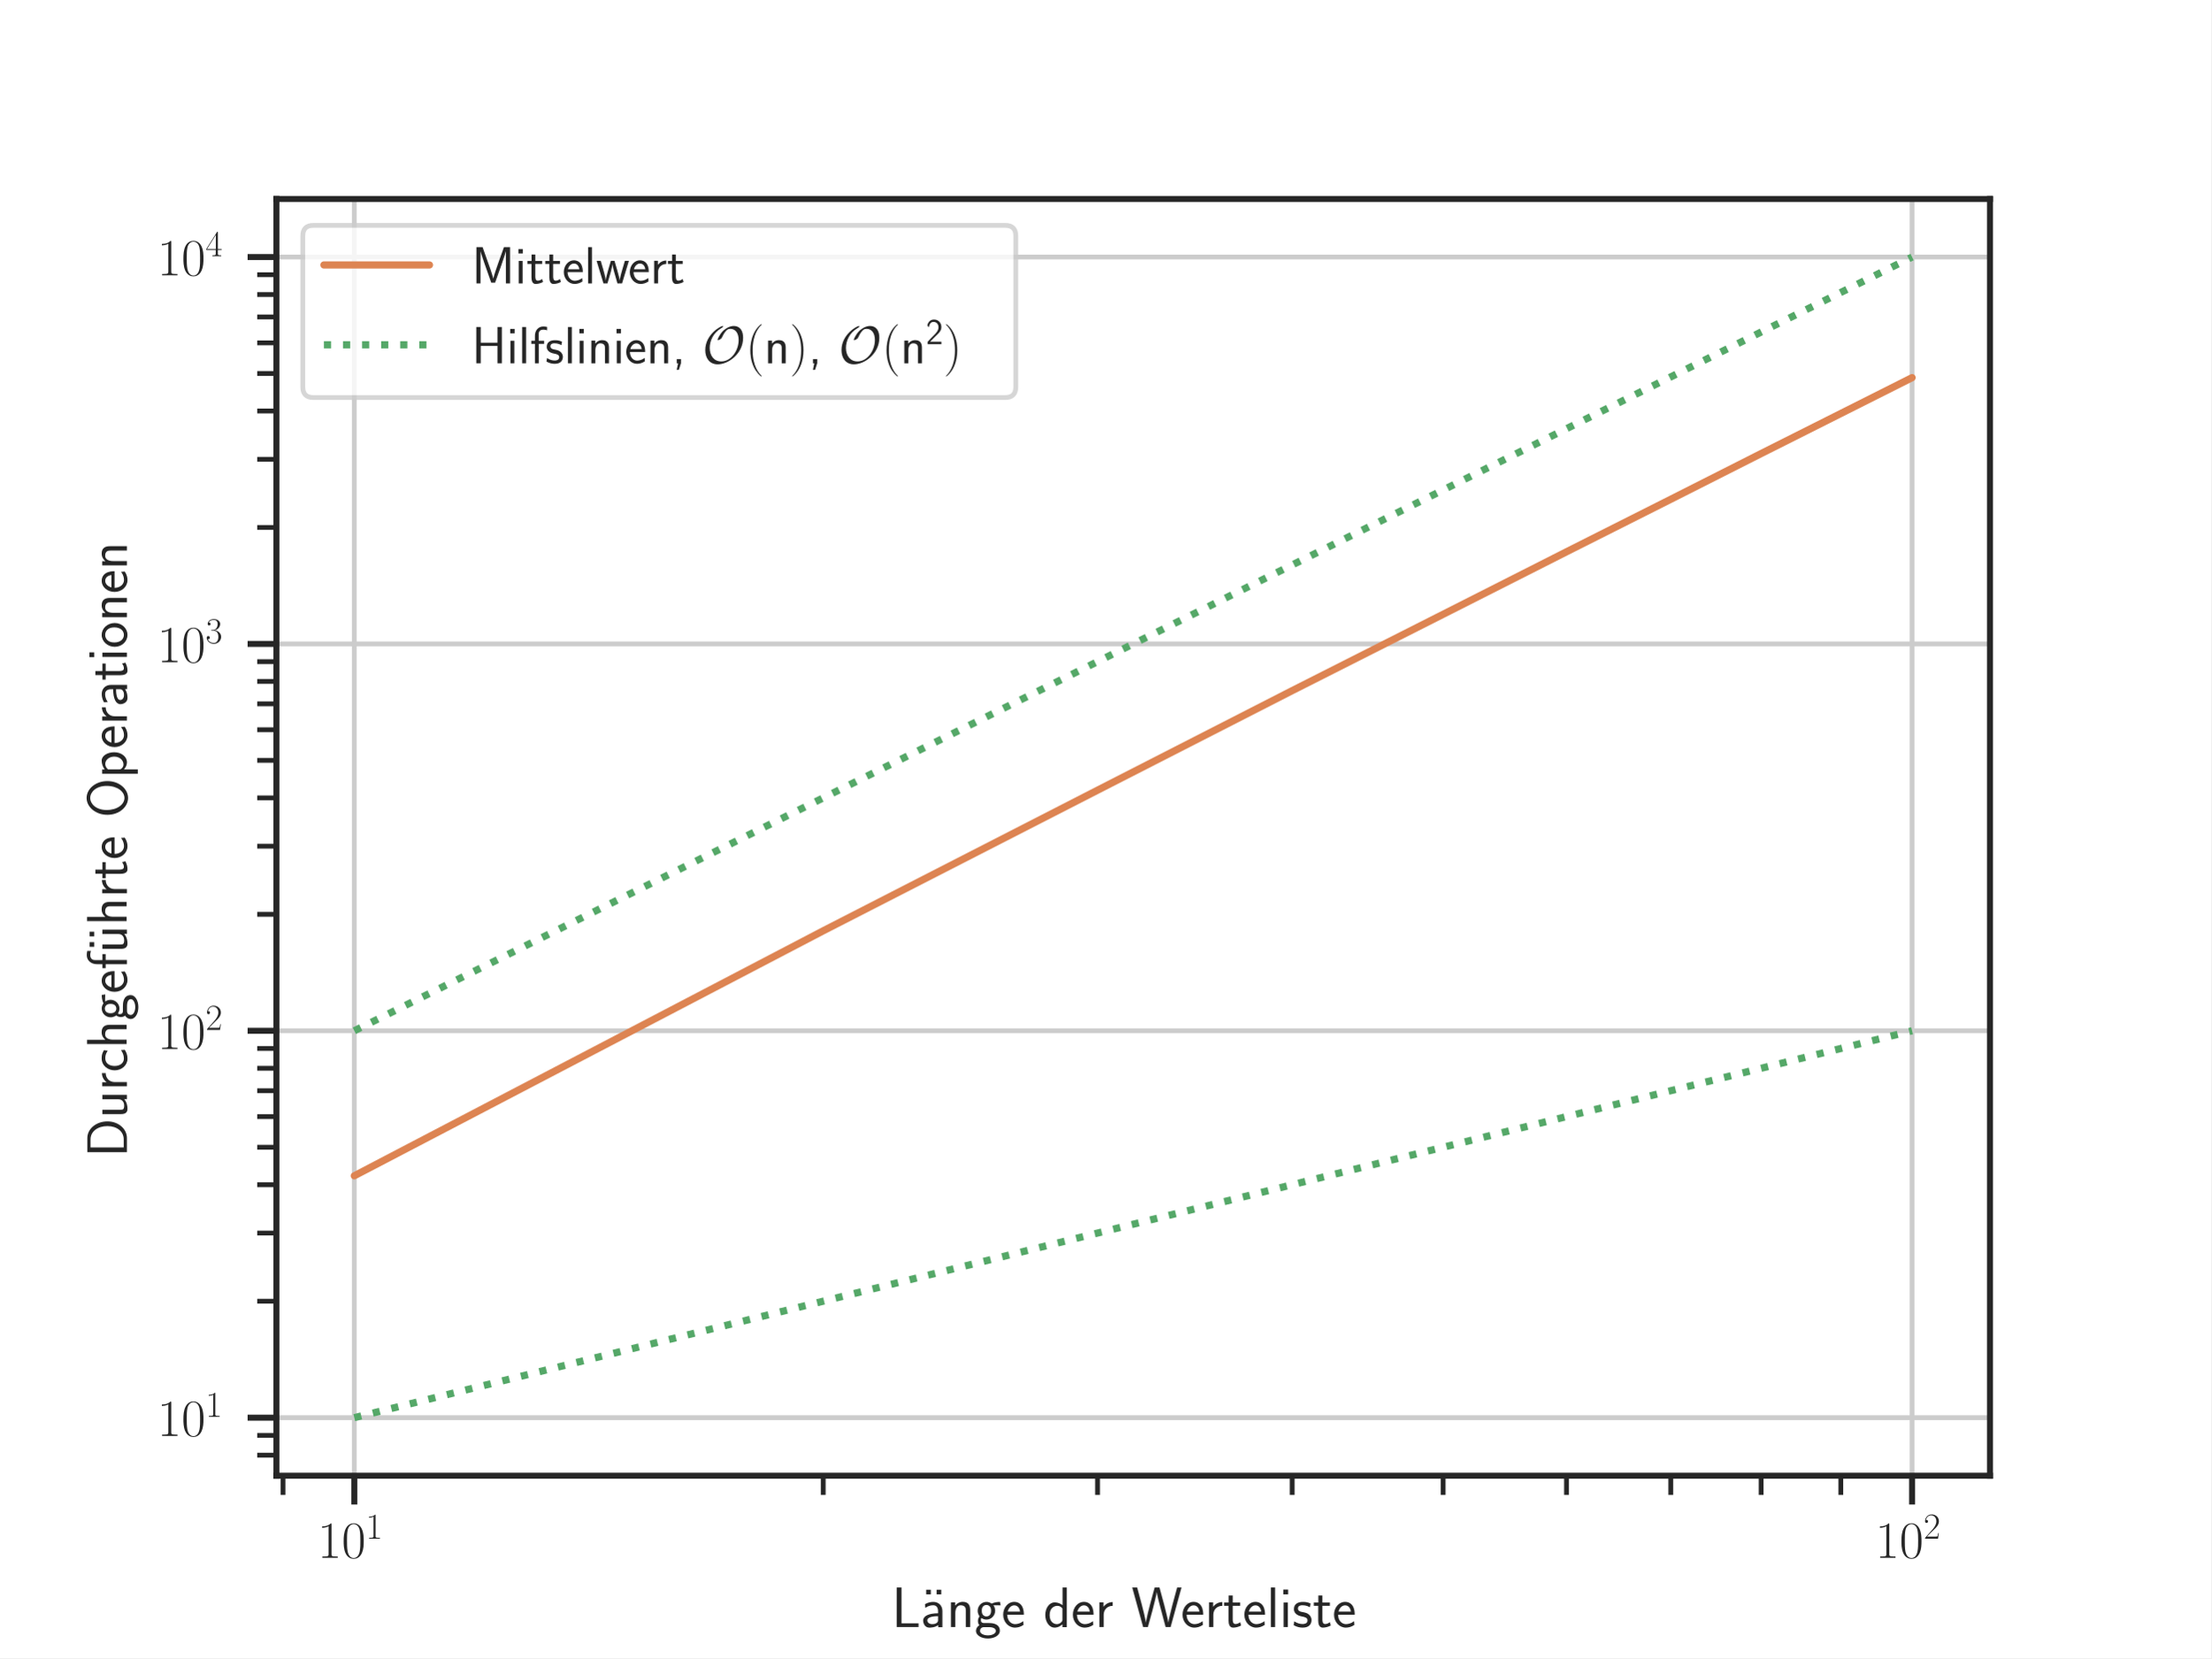
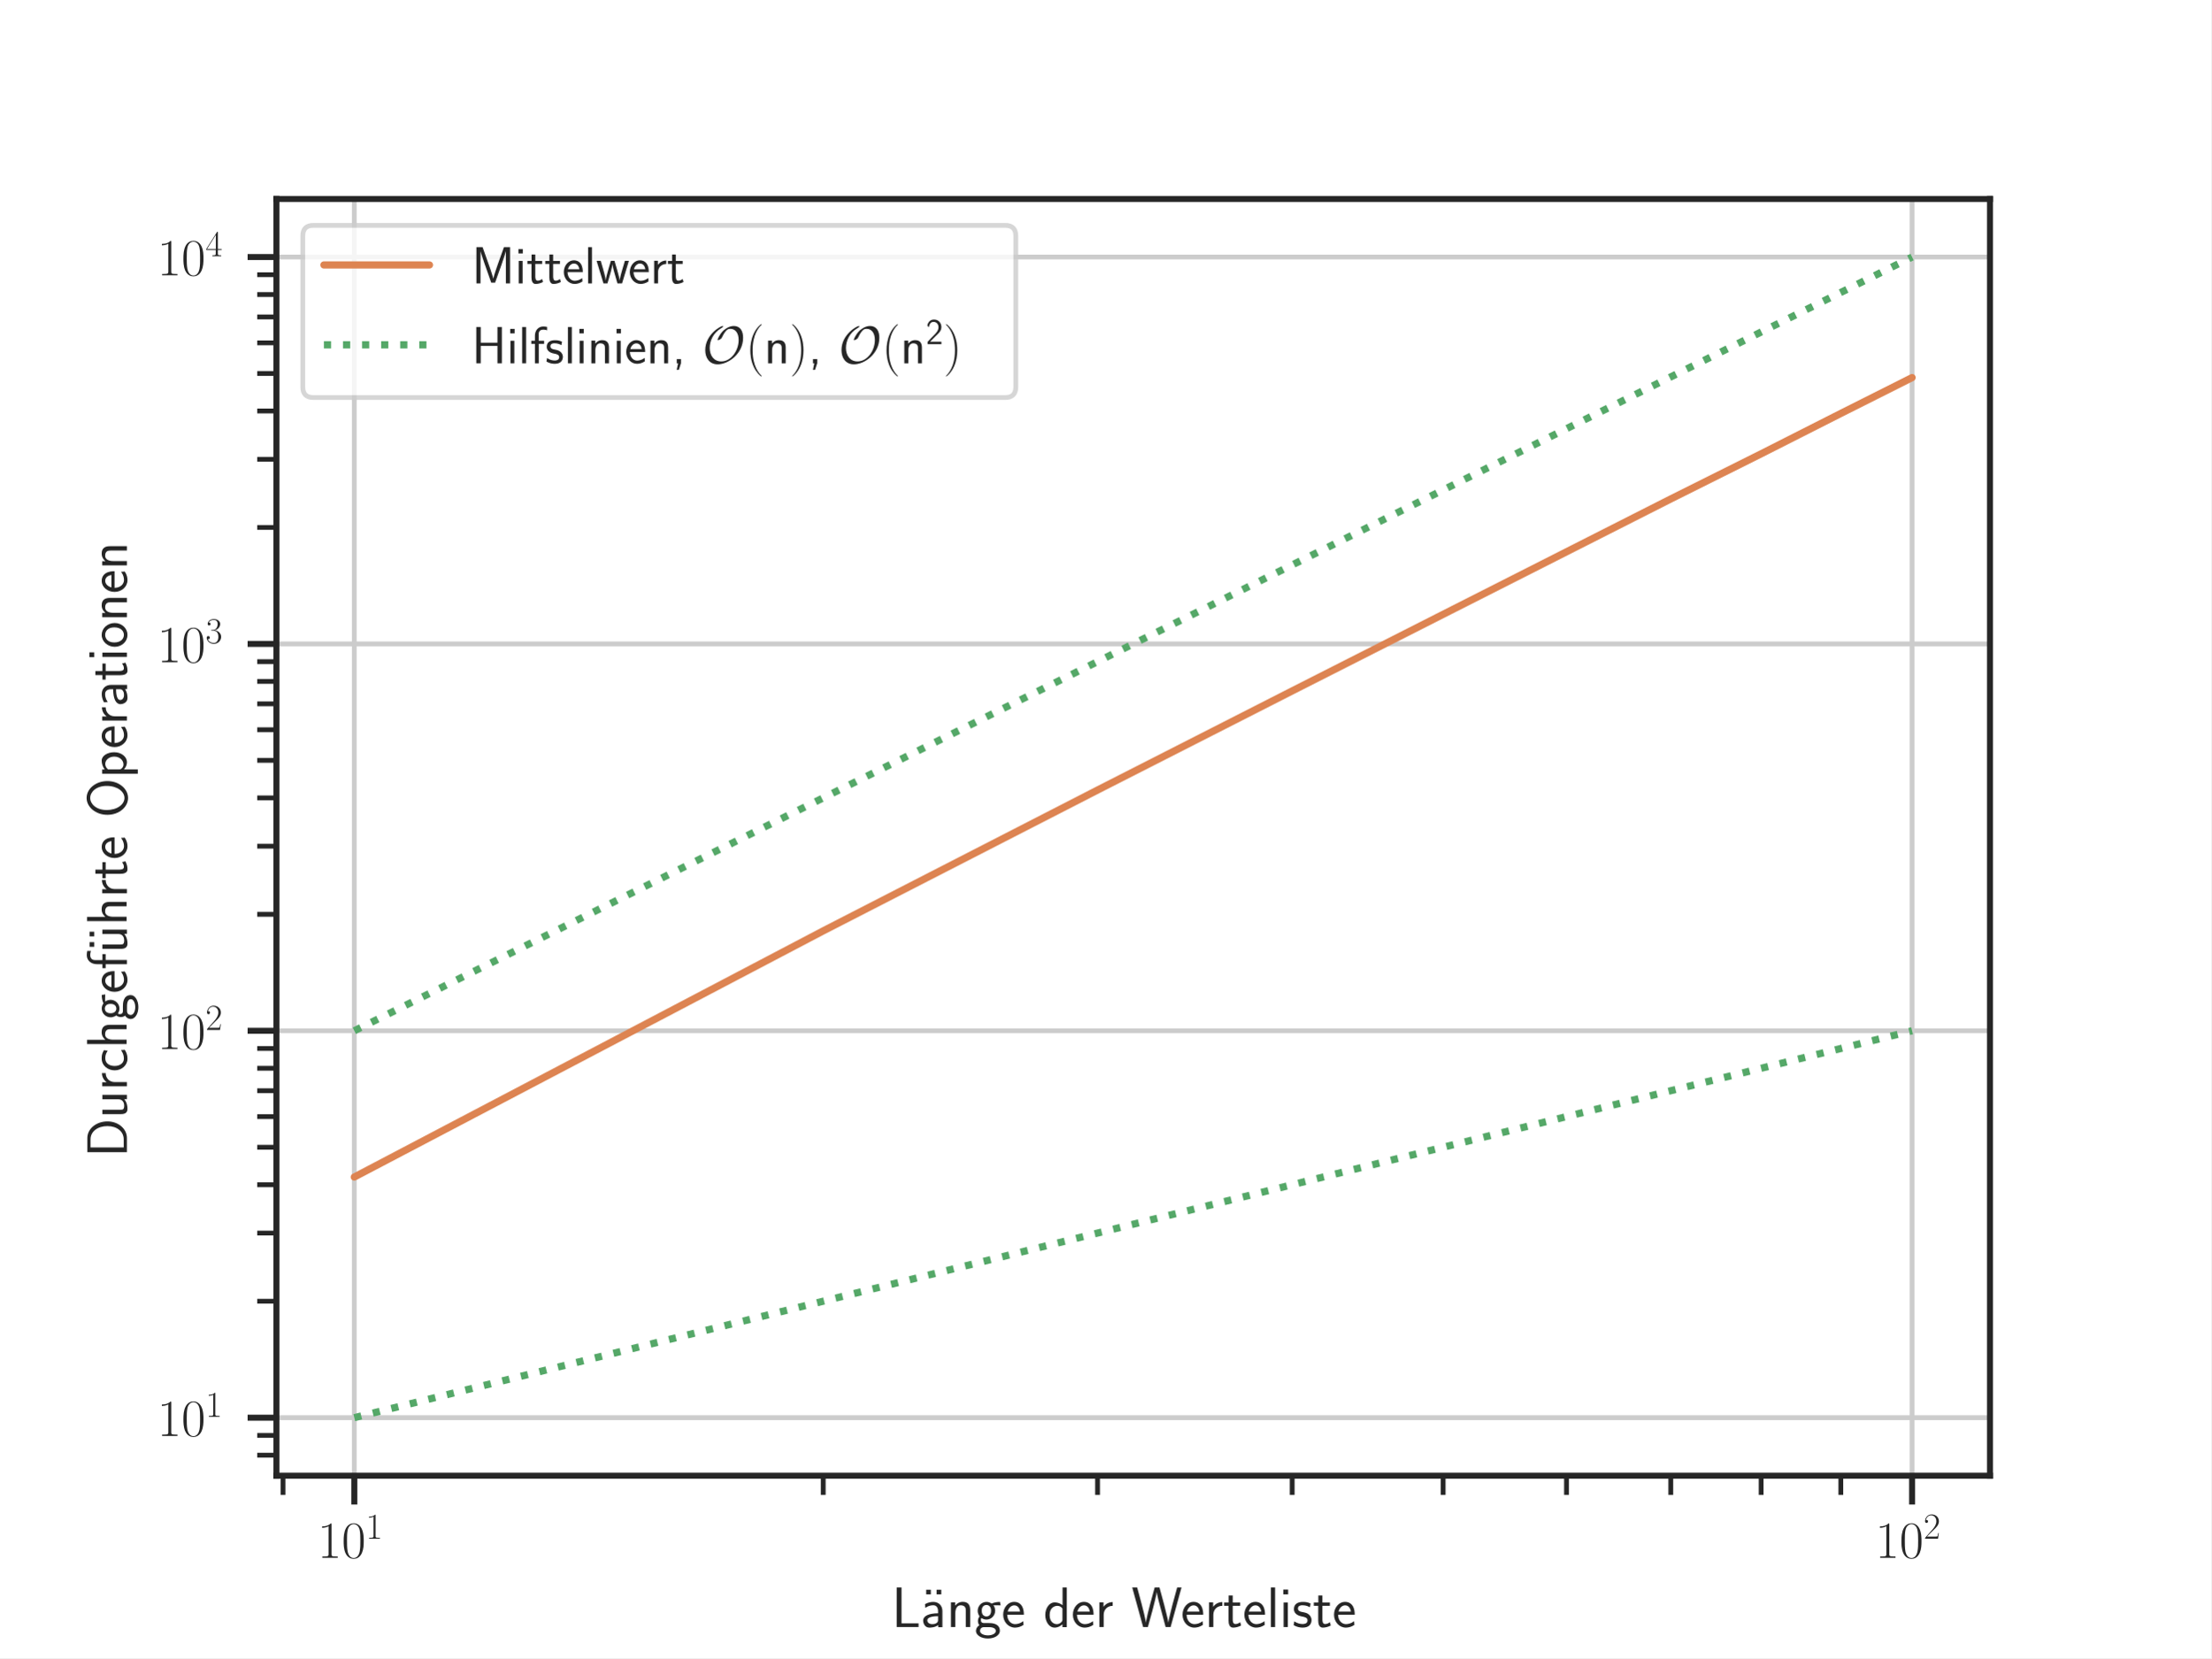
<svg xmlns="http://www.w3.org/2000/svg" xmlns:xlink="http://www.w3.org/1999/xlink" width="460.8pt" height="345.6pt" viewBox="0 0 460.8 345.6" version="1.1">
  <defs>
    <style type="text/css">*{stroke-linejoin: round; stroke-linecap: butt}</style>
  </defs>
  <g id="figure_1">
    <g id="patch_1">
      <path d="M 0 345.6  L 460.8 345.6  L 460.8 0  L 0 0  z " style="fill: #ffffff" />
    </g>
    <g id="axes_1">
      <g id="patch_2">
        <path d="M 57.6 307.584  L 414.72 307.584  L 414.72 41.472  L 57.6 41.472  z " style="fill: #ffffff" />
      </g>
      <g id="matplotlib.axis_1">
        <g id="xtick_1">
          <g id="line2d_1">
-             <path d="M 73.833 307.584  L 73.833 41.472  " clip-path="url(#p963639404c)" style="fill: none; stroke: #cccccc; stroke-linecap: round" />
+             <path d="M 73.833 307.584  L 73.833 41.472  " clip-path="url(#p633785338a)" style="fill: none; stroke: #cccccc; stroke-linecap: round" />
          </g>
          <g id="line2d_2">
            <defs>
-               <path id="m75510cdbb2" d="M 0 0  L 0 6  " style="stroke: #262626; stroke-width: 1.25" />
-             </defs>
-             <g>
-               <use xlink:href="#m75510cdbb2" x="73.833" y="307.584" style="fill: #262626; stroke: #262626; stroke-width: 1.25" />
+               <path id="m5aab9d6545" d="M 0 0  L 0 6  " style="stroke: #262626; stroke-width: 1.25" />
+             </defs>
+             <g>
+               <use xlink:href="#m5aab9d6545" x="73.833" y="307.584" style="fill: #262626; stroke: #262626; stroke-width: 1.25" />
            </g>
          </g>
          <g id="text_1">
            <g style="fill: #262626" transform="translate(66.16909 324.6943)scale(0.11 -0.11)">
              <defs>
                <path id="CMR17-31" d="M 1702 4058  C 1702 4192 1696 4192 1606 4192  C 1357 3916 979 3827 621 3827  C 602 3827 570 3827 563 3808  C 557 3795 557 3782 557 3648  C 755 3648 1088 3686 1344 3839  L 1344 461  C 1344 236 1331 160 781 160  L 589 160  L 589 0  C 896 0 1216 0 1523 0  C 1830 0 2150 0 2458 0  L 2458 160  L 2266 160  C 1715 160 1702 230 1702 458  L 1702 4058  z " transform="scale(0.015625)" />
                <path id="CMR17-30" d="M 2688 2025  C 2688 2416 2682 3080 2413 3591  C 2176 4039 1798 4198 1466 4198  C 1158 4198 768 4058 525 3597  C 269 3118 243 2524 243 2025  C 243 1661 250 1106 448 619  C 723 -39 1216 -128 1466 -128  C 1760 -128 2208 -7 2470 600  C 2662 1042 2688 1559 2688 2025  z M 1466 -26  C 1056 -26 813 325 723 812  C 653 1188 653 1738 653 2096  C 653 2588 653 2997 736 3387  C 858 3929 1216 4096 1466 4096  C 1728 4096 2067 3923 2189 3400  C 2272 3036 2278 2607 2278 2096  C 2278 1680 2278 1169 2202 792  C 2067 95 1690 -26 1466 -26  z " transform="scale(0.015625)" />
              </defs>
              <use xlink:href="#CMR17-31" transform="scale(0.996264)" />
              <use xlink:href="#CMR17-30" transform="translate(45.69048 0)scale(0.996264)" />
              <use xlink:href="#CMR17-31" transform="translate(91.38095 36.15364)scale(0.697382)" />
            </g>
          </g>
        </g>
        <g id="xtick_2">
          <g id="line2d_3">
-             <path d="M 398.487 307.584  L 398.487 41.472  " clip-path="url(#p963639404c)" style="fill: none; stroke: #cccccc; stroke-linecap: round" />
+             <path d="M 398.487 307.584  L 398.487 41.472  " clip-path="url(#p633785338a)" style="fill: none; stroke: #cccccc; stroke-linecap: round" />
          </g>
          <g id="line2d_4">
            <g>
-               <use xlink:href="#m75510cdbb2" x="398.487" y="307.584" style="fill: #262626; stroke: #262626; stroke-width: 1.25" />
+               <use xlink:href="#m5aab9d6545" x="398.487" y="307.584" style="fill: #262626; stroke: #262626; stroke-width: 1.25" />
            </g>
          </g>
          <g id="text_2">
            <g style="fill: #262626" transform="translate(390.8236 324.6943)scale(0.11 -0.11)">
              <defs>
                <path id="CMR17-32" d="M 2669 989  L 2554 989  C 2490 536 2438 459 2413 420  C 2381 369 1920 369 1830 369  L 602 369  C 832 619 1280 1072 1824 1597  C 2214 1967 2669 2402 2669 3035  C 2669 3790 2067 4224 1395 4224  C 691 4224 262 3604 262 3030  C 262 2780 448 2748 525 2748  C 589 2748 781 2787 781 3010  C 781 3207 614 3264 525 3264  C 486 3264 448 3258 422 3245  C 544 3790 915 4058 1306 4058  C 1862 4058 2227 3617 2227 3035  C 2227 2479 1901 2000 1536 1584  L 262 146  L 262 0  L 2515 0  L 2669 989  z " transform="scale(0.015625)" />
              </defs>
              <use xlink:href="#CMR17-31" transform="scale(0.996264)" />
              <use xlink:href="#CMR17-30" transform="translate(45.69048 0)scale(0.996264)" />
              <use xlink:href="#CMR17-32" transform="translate(91.38095 36.15364)scale(0.697382)" />
            </g>
          </g>
        </g>
        <g id="xtick_3">
          <g id="line2d_5">
            <defs>
-               <path id="mab880ef84a" d="M 0 0  L 0 4  " style="stroke: #262626" />
-             </defs>
-             <g>
-               <use xlink:href="#mab880ef84a" x="58.977" y="307.584" style="fill: #262626; stroke: #262626" />
+               <path id="m53d2b2feb9" d="M 0 0  L 0 4  " style="stroke: #262626" />
+             </defs>
+             <g>
+               <use xlink:href="#m53d2b2feb9" x="58.977" y="307.584" style="fill: #262626; stroke: #262626" />
            </g>
          </g>
        </g>
        <g id="xtick_4">
          <g id="line2d_6">
            <g>
-               <use xlink:href="#mab880ef84a" x="171.563" y="307.584" style="fill: #262626; stroke: #262626" />
+               <use xlink:href="#m53d2b2feb9" x="171.563" y="307.584" style="fill: #262626; stroke: #262626" />
            </g>
          </g>
        </g>
        <g id="xtick_5">
          <g id="line2d_7">
            <g>
-               <use xlink:href="#mab880ef84a" x="228.732" y="307.584" style="fill: #262626; stroke: #262626" />
+               <use xlink:href="#m53d2b2feb9" x="228.732" y="307.584" style="fill: #262626; stroke: #262626" />
            </g>
          </g>
        </g>
        <g id="xtick_6">
          <g id="line2d_8">
            <g>
-               <use xlink:href="#mab880ef84a" x="269.294" y="307.584" style="fill: #262626; stroke: #262626" />
+               <use xlink:href="#m53d2b2feb9" x="269.294" y="307.584" style="fill: #262626; stroke: #262626" />
            </g>
          </g>
        </g>
        <g id="xtick_7">
          <g id="line2d_9">
            <g>
-               <use xlink:href="#mab880ef84a" x="300.757" y="307.584" style="fill: #262626; stroke: #262626" />
+               <use xlink:href="#m53d2b2feb9" x="300.757" y="307.584" style="fill: #262626; stroke: #262626" />
            </g>
          </g>
        </g>
        <g id="xtick_8">
          <g id="line2d_10">
            <g>
-               <use xlink:href="#mab880ef84a" x="326.463" y="307.584" style="fill: #262626; stroke: #262626" />
+               <use xlink:href="#m53d2b2feb9" x="326.463" y="307.584" style="fill: #262626; stroke: #262626" />
            </g>
          </g>
        </g>
        <g id="xtick_9">
          <g id="line2d_11">
            <g>
-               <use xlink:href="#mab880ef84a" x="348.198" y="307.584" style="fill: #262626; stroke: #262626" />
+               <use xlink:href="#m53d2b2feb9" x="348.198" y="307.584" style="fill: #262626; stroke: #262626" />
            </g>
          </g>
        </g>
        <g id="xtick_10">
          <g id="line2d_12">
            <g>
-               <use xlink:href="#mab880ef84a" x="367.025" y="307.584" style="fill: #262626; stroke: #262626" />
+               <use xlink:href="#m53d2b2feb9" x="367.025" y="307.584" style="fill: #262626; stroke: #262626" />
            </g>
          </g>
        </g>
        <g id="xtick_11">
          <g id="line2d_13">
            <g>
-               <use xlink:href="#mab880ef84a" x="383.632" y="307.584" style="fill: #262626; stroke: #262626" />
+               <use xlink:href="#m53d2b2feb9" x="383.632" y="307.584" style="fill: #262626; stroke: #262626" />
            </g>
          </g>
        </g>
        <g id="text_3">
          <g style="fill: #262626" transform="translate(185.823 339.1274)scale(0.12 -0.12)">
            <defs>
              <path id="CMSS17-4c" d="M 1670 414  C 1594 414 1517 414 1440 414  L 1101 414  L 1101 4416  L 563 4416  L 563 0  L 3002 0  L 3002 414  L 1670 414  z " transform="scale(0.015625)" />
              <path id="CMSS17-7f" d="M 1178 4164  L 659 4164  L 659 3648  L 1178 3648  L 1178 4164  z M 2342 4164  L 1824 4164  L 1824 3648  L 2342 3648  L 2342 4164  z " transform="scale(0.015625)" />
              <path id="CMSS17-61" d="M 2406 1791  C 2406 2392 1978 2808 1402 2808  C 1120 2808 813 2757 461 2553  L 499 2135  C 659 2248 934 2432 1395 2432  C 1722 2432 1920 2180 1920 1782  L 1920 1536  C 896 1536 256 1238 256 726  C 256 461 416 -64 947 -64  C 1043 -64 1562 -64 1933 217  L 1933 -19  L 2406 -19  L 2406 1791  z M 1920 816  C 1920 701 1920 548 1728 434  C 1562 325 1350 325 1261 325  C 941 325 723 511 723 744  C 723 1211 1722 1211 1920 1211  L 1920 816  z " transform="scale(0.015625)" />
              <path id="CMSS17-6e" d="M 2618 1877  C 2618 2283 2522 2816 1798 2816  C 1389 2816 1120 2606 941 2389  L 941 2758  L 474 2758  L 474 0  L 960 0  L 960 1559  C 960 1964 1114 2428 1549 2428  C 2112 2428 2131 2048 2131 1829  L 2131 0  L 2618 0  L 2618 1877  z " transform="scale(0.015625)" />
              <path id="CMSS17-67" d="M 2848 2808  C 2483 2808 2170 2738 1914 2617  C 1702 2777 1485 2808 1338 2808  C 781 2808 358 2349 358 1814  C 358 1468 550 1207 563 1195  C 448 1035 384 863 384 672  C 384 448 474 289 544 200  C 211 -3 166 -314 166 -435  C 166 -898 749 -1280 1498 -1280  C 2253 -1280 2835 -898 2835 -428  C 2835 448 1856 448 1587 448  L 1069 448  C 973 448 717 448 717 791  C 717 921 774 1004 781 1010  C 877 940 1075 832 1338 832  C 1869 832 2310 1278 2310 1827  C 2310 2132 2170 2355 2112 2432  L 2131 2432  C 2150 2432 2419 2432 2515 2432  C 2720 2432 2739 2429 2918 2419  L 2848 2808  z M 1338 1182  C 1120 1182 813 1315 813 1823  C 813 2375 1165 2464 1331 2464  C 1549 2464 1856 2331 1856 1823  C 1856 1271 1504 1182 1338 1182  z M 1581 -10  C 1734 -10 2381 -10 2381 -442  C 2381 -714 1984 -929 1504 -929  C 1018 -929 621 -720 621 -435  C 621 -403 621 -10 1062 -10  L 1581 -10  z " transform="scale(0.015625)" />
              <path id="CMSS17-65" d="M 2502 1377  C 2502 1590 2490 2003 2285 2345  C 2061 2713 1696 2816 1421 2816  C 755 2816 192 2188 192 1375  C 192 582 774 -64 1510 -64  C 1798 -64 2150 19 2470 248  C 2470 274 2458 414 2451 420  C 2451 433 2432 630 2432 656  C 2125 407 1773 325 1517 325  C 1107 325 666 667 646 1377  L 2502 1377  z M 698 1728  C 781 2084 1062 2421 1421 2421  C 1517 2421 1965 2421 2080 1728  L 698 1728  z " transform="scale(0.015625)" />
              <path id="CMSS17-64" d="M 2611 4416  L 2138 4416  L 2138 2438  C 1939 2603 1613 2756 1254 2756  C 672 2756 211 2131 211 1347  C 211 562 666 -64 1235 -64  C 1677 -64 1971 172 2125 306  L 2125 -13  L 2611 -13  L 2611 4416  z M 2125 836  C 2125 747 2125 653 1926 482  C 1798 375 1645 325 1498 325  C 1152 325 698 576 698 1340  C 698 2134 1210 2368 1562 2368  C 1798 2368 1990 2254 2125 2065  L 2125 836  z " transform="scale(0.015625)" />
              <path id="CMSS17-72" d="M 954 1363  C 954 1965 1395 2368 1958 2368  L 1958 2789  C 1549 2789 1165 2585 934 2253  L 934 2758  L 480 2758  L 480 0  L 954 0  L 954 1363  z " transform="scale(0.015625)" />
              <path id="CMSS17-57" d="M 5581 4416  L 5094 4416  L 4557 2437  C 4474 2118 4397 1801 4320 1482  C 4205 1011 4122 681 4109 515  L 4102 515  C 4090 687 4006 1049 3904 1457  C 3827 1795 3744 2131 3654 2462  L 3123 4416  L 2586 4416  L 2080 2562  L 1824 1549  C 1632 747 1626 632 1613 505  L 1606 505  C 1606 543 1581 753 1402 1498  C 1312 1868 1222 2244 1126 2601  L 634 4416  L 83 4416  L 1299 0  L 1830 0  L 2336 1839  L 2592 2851  C 2765 3564 2803 3742 2816 3901  L 2822 3901  C 2822 3876 2880 3474 3130 2545  L 3808 0  L 4365 0  L 5581 4416  z " transform="scale(0.015625)" />
              <path id="CMSS17-74" d="M 1069 2368  L 1901 2368  L 1901 2737  L 1069 2737  L 1069 3520  L 614 3520  L 614 2737  L 109 2737  L 109 2368  L 602 2368  L 602 749  C 602 384 685 -64 1107 -64  C 1427 -64 1722 25 2003 172  L 1901 548  C 1747 414 1562 337 1363 337  C 1082 337 1069 696 1069 856  L 1069 2368  z " transform="scale(0.015625)" />
              <path id="CMSS17-6c" d="M 947 4416  L 474 4416  L 474 0  L 947 0  L 947 4416  z " transform="scale(0.015625)" />
              <path id="CMSS17-69" d="M 979 4183  L 442 4183  L 442 3648  L 979 3648  L 979 4183  z M 947 2739  L 474 2739  L 474 0  L 947 0  L 947 2739  z " transform="scale(0.015625)" />
              <path id="CMSS17-73" d="M 2061 2627  C 1683 2807 1389 2807 1197 2807  C 742 2807 198 2648 198 2003  C 198 1359 902 1218 1094 1179  C 1389 1122 1715 1058 1715 740  C 1715 337 1254 337 1171 337  C 915 337 563 407 243 638  L 166 210  C 531 0 883 -64 1178 -64  C 1965 -64 2163 416 2163 781  C 2163 1094 1984 1305 1862 1401  C 1651 1568 1574 1587 1050 1696  C 960 1709 646 1779 646 2066  C 646 2432 1050 2432 1139 2432  C 1555 2432 1811 2303 1984 2208  L 2061 2627  z " transform="scale(0.015625)" />
            </defs>
            <use xlink:href="#CMSS17-4c" transform="scale(0.996264)" />
            <use xlink:href="#CMSS17-7f" transform="translate(49.72625 0)scale(0.996264)" />
            <use xlink:href="#CMSS17-61" transform="translate(50.68711 0)scale(0.996264)" />
            <use xlink:href="#CMSS17-6e" transform="translate(95.60903 0)scale(0.996264)" />
            <use xlink:href="#CMSS17-67" transform="translate(143.814 0)scale(0.996264)" />
            <use xlink:href="#CMSS17-65" transform="translate(190.6576 0)scale(0.996264)" />
            <use xlink:href="#CMSS17-64" transform="translate(263.5255 0)scale(0.996264)" />
            <use xlink:href="#CMSS17-65" transform="translate(311.7305 0)scale(0.996264)" />
            <use xlink:href="#CMSS17-72" transform="translate(353.3693 0)scale(0.996264)" />
            <use xlink:href="#CMSS17-57" transform="translate(416.5082 0)scale(0.996264)" />
            <use xlink:href="#CMSS17-65" transform="translate(502.1479 0)scale(0.996264)" />
            <use xlink:href="#CMSS17-72" transform="translate(543.7867 0)scale(0.996264)" />
            <use xlink:href="#CMSS17-74" transform="translate(575.6965 0)scale(0.996264)" />
            <use xlink:href="#CMSS17-65" transform="translate(609.5281 0)scale(0.996264)" />
            <use xlink:href="#CMSS17-6c" transform="translate(651.1669 0)scale(0.996264)" />
            <use xlink:href="#CMSS17-69" transform="translate(673.3476 0)scale(0.996264)" />
            <use xlink:href="#CMSS17-73" transform="translate(695.5283 0)scale(0.996264)" />
            <use xlink:href="#CMSS17-74" transform="translate(731.4419 0)scale(0.996264)" />
            <use xlink:href="#CMSS17-65" transform="translate(765.2734 0)scale(0.996264)" />
          </g>
        </g>
      </g>
      <g id="matplotlib.axis_2">
        <g id="ytick_1">
          <g id="line2d_14">
-             <path d="M 57.6 295.488  L 414.72 295.488  " clip-path="url(#p963639404c)" style="fill: none; stroke: #cccccc; stroke-linecap: round" />
+             <path d="M 57.6 295.488  L 414.72 295.488  " clip-path="url(#p633785338a)" style="fill: none; stroke: #cccccc; stroke-linecap: round" />
          </g>
          <g id="line2d_15">
            <defs>
-               <path id="m300b72f6f2" d="M 0 0  L -6 0  " style="stroke: #262626; stroke-width: 1.25" />
-             </defs>
-             <g>
-               <use xlink:href="#m300b72f6f2" x="57.6" y="295.488" style="fill: #262626; stroke: #262626; stroke-width: 1.25" />
+               <path id="m839f9dee86" d="M 0 0  L -6 0  " style="stroke: #262626; stroke-width: 1.25" />
+             </defs>
+             <g>
+               <use xlink:href="#m839f9dee86" x="57.6" y="295.488" style="fill: #262626; stroke: #262626; stroke-width: 1.25" />
            </g>
          </g>
          <g id="text_4">
            <g style="fill: #262626" transform="translate(32.77273 299.2932)scale(0.11 -0.11)">
              <use xlink:href="#CMR17-31" transform="scale(0.996264)" />
              <use xlink:href="#CMR17-30" transform="translate(45.69048 0)scale(0.996264)" />
              <use xlink:href="#CMR17-31" transform="translate(91.38095 36.15364)scale(0.697382)" />
            </g>
          </g>
        </g>
        <g id="ytick_2">
          <g id="line2d_16">
-             <path d="M 57.6 214.848  L 414.72 214.848  " clip-path="url(#p963639404c)" style="fill: none; stroke: #cccccc; stroke-linecap: round" />
+             <path d="M 57.6 214.848  L 414.72 214.848  " clip-path="url(#p633785338a)" style="fill: none; stroke: #cccccc; stroke-linecap: round" />
          </g>
          <g id="line2d_17">
            <g>
-               <use xlink:href="#m300b72f6f2" x="57.6" y="214.848" style="fill: #262626; stroke: #262626; stroke-width: 1.25" />
+               <use xlink:href="#m839f9dee86" x="57.6" y="214.848" style="fill: #262626; stroke: #262626; stroke-width: 1.25" />
            </g>
          </g>
          <g id="text_5">
            <g style="fill: #262626" transform="translate(32.77273 218.6532)scale(0.11 -0.11)">
              <use xlink:href="#CMR17-31" transform="scale(0.996264)" />
              <use xlink:href="#CMR17-30" transform="translate(45.69048 0)scale(0.996264)" />
              <use xlink:href="#CMR17-32" transform="translate(91.38095 36.15364)scale(0.697382)" />
            </g>
          </g>
        </g>
        <g id="ytick_3">
          <g id="line2d_18">
-             <path d="M 57.6 134.208  L 414.72 134.208  " clip-path="url(#p963639404c)" style="fill: none; stroke: #cccccc; stroke-linecap: round" />
+             <path d="M 57.6 134.208  L 414.72 134.208  " clip-path="url(#p633785338a)" style="fill: none; stroke: #cccccc; stroke-linecap: round" />
          </g>
          <g id="line2d_19">
            <g>
-               <use xlink:href="#m300b72f6f2" x="57.6" y="134.208" style="fill: #262626; stroke: #262626; stroke-width: 1.25" />
+               <use xlink:href="#m839f9dee86" x="57.6" y="134.208" style="fill: #262626; stroke: #262626; stroke-width: 1.25" />
            </g>
          </g>
          <g id="text_6">
            <g style="fill: #262626" transform="translate(32.77273 138.0132)scale(0.11 -0.11)">
              <defs>
                <path id="CMR17-33" d="M 1414 2157  C 1984 2157 2234 1662 2234 1090  C 2234 320 1824 25 1453 25  C 1114 25 563 194 390 693  C 422 680 454 680 486 680  C 640 680 755 782 755 948  C 755 1133 614 1216 486 1216  C 378 1216 211 1165 211 926  C 211 335 787 -128 1466 -128  C 2176 -128 2720 430 2720 1085  C 2720 1707 2208 2157 1600 2227  C 2086 2328 2554 2756 2554 3329  C 2554 3820 2048 4179 1472 4179  C 890 4179 378 3829 378 3329  C 378 3110 544 3072 627 3072  C 762 3072 877 3155 877 3321  C 877 3486 762 3569 627 3569  C 602 3569 570 3569 544 3557  C 730 3959 1235 4032 1459 4032  C 1683 4032 2106 3925 2106 3320  C 2106 3143 2080 2828 1862 2550  C 1670 2304 1453 2304 1242 2284  C 1210 2284 1062 2269 1037 2269  C 992 2263 966 2257 966 2208  C 966 2163 973 2157 1101 2157  L 1414 2157  z " transform="scale(0.015625)" />
              </defs>
              <use xlink:href="#CMR17-31" transform="scale(0.996264)" />
              <use xlink:href="#CMR17-30" transform="translate(45.69048 0)scale(0.996264)" />
              <use xlink:href="#CMR17-33" transform="translate(91.38095 36.15364)scale(0.697382)" />
            </g>
          </g>
        </g>
        <g id="ytick_4">
          <g id="line2d_20">
-             <path d="M 57.6 53.568  L 414.72 53.568  " clip-path="url(#p963639404c)" style="fill: none; stroke: #cccccc; stroke-linecap: round" />
+             <path d="M 57.6 53.568  L 414.72 53.568  " clip-path="url(#p633785338a)" style="fill: none; stroke: #cccccc; stroke-linecap: round" />
          </g>
          <g id="line2d_21">
            <g>
-               <use xlink:href="#m300b72f6f2" x="57.6" y="53.568" style="fill: #262626; stroke: #262626; stroke-width: 1.25" />
+               <use xlink:href="#m839f9dee86" x="57.6" y="53.568" style="fill: #262626; stroke: #262626; stroke-width: 1.25" />
            </g>
          </g>
          <g id="text_7">
            <g style="fill: #262626" transform="translate(32.77273 57.37317)scale(0.11 -0.11)">
              <defs>
                <path id="CMR17-34" d="M 2150 4122  C 2150 4256 2144 4256 2029 4256  L 128 1254  L 128 1088  L 1779 1088  L 1779 457  C 1779 224 1766 160 1318 160  L 1197 160  L 1197 0  C 1402 0 1747 0 1965 0  C 2182 0 2528 0 2733 0  L 2733 160  L 2611 160  C 2163 160 2150 224 2150 457  L 2150 1088  L 2803 1088  L 2803 1254  L 2150 1254  L 2150 4122  z M 1798 3703  L 1798 1254  L 256 1254  L 1798 3703  z " transform="scale(0.015625)" />
              </defs>
              <use xlink:href="#CMR17-31" transform="scale(0.996264)" />
              <use xlink:href="#CMR17-30" transform="translate(45.69048 0)scale(0.996264)" />
              <use xlink:href="#CMR17-34" transform="translate(91.38095 36.15364)scale(0.697382)" />
            </g>
          </g>
        </g>
        <g id="ytick_5">
          <g id="line2d_22">
            <defs>
-               <path id="m95a9f259ba" d="M 0 0  L -4 0  " style="stroke: #262626" />
-             </defs>
-             <g>
-               <use xlink:href="#m95a9f259ba" x="57.6" y="303.303" style="fill: #262626; stroke: #262626" />
+               <path id="m2e368c9be0" d="M 0 0  L -4 0  " style="stroke: #262626" />
+             </defs>
+             <g>
+               <use xlink:href="#m2e368c9be0" x="57.6" y="303.303" style="fill: #262626; stroke: #262626" />
            </g>
          </g>
        </g>
        <g id="ytick_6">
          <g id="line2d_23">
            <g>
-               <use xlink:href="#m95a9f259ba" x="57.6" y="299.178" style="fill: #262626; stroke: #262626" />
+               <use xlink:href="#m2e368c9be0" x="57.6" y="299.178" style="fill: #262626; stroke: #262626" />
            </g>
          </g>
        </g>
        <g id="ytick_7">
          <g id="line2d_24">
            <g>
-               <use xlink:href="#m95a9f259ba" x="57.6" y="271.213" style="fill: #262626; stroke: #262626" />
+               <use xlink:href="#m2e368c9be0" x="57.6" y="271.213" style="fill: #262626; stroke: #262626" />
            </g>
          </g>
        </g>
        <g id="ytick_8">
          <g id="line2d_25">
            <g>
-               <use xlink:href="#m95a9f259ba" x="57.6" y="257.013" style="fill: #262626; stroke: #262626" />
+               <use xlink:href="#m2e368c9be0" x="57.6" y="257.013" style="fill: #262626; stroke: #262626" />
            </g>
          </g>
        </g>
        <g id="ytick_9">
          <g id="line2d_26">
            <g>
-               <use xlink:href="#m95a9f259ba" x="57.6" y="246.938" style="fill: #262626; stroke: #262626" />
+               <use xlink:href="#m2e368c9be0" x="57.6" y="246.938" style="fill: #262626; stroke: #262626" />
            </g>
          </g>
        </g>
        <g id="ytick_10">
          <g id="line2d_27">
            <g>
-               <use xlink:href="#m95a9f259ba" x="57.6" y="239.123" style="fill: #262626; stroke: #262626" />
+               <use xlink:href="#m2e368c9be0" x="57.6" y="239.123" style="fill: #262626; stroke: #262626" />
            </g>
          </g>
        </g>
        <g id="ytick_11">
          <g id="line2d_28">
            <g>
-               <use xlink:href="#m95a9f259ba" x="57.6" y="232.738" style="fill: #262626; stroke: #262626" />
+               <use xlink:href="#m2e368c9be0" x="57.6" y="232.738" style="fill: #262626; stroke: #262626" />
            </g>
          </g>
        </g>
        <g id="ytick_12">
          <g id="line2d_29">
            <g>
-               <use xlink:href="#m95a9f259ba" x="57.6" y="227.339" style="fill: #262626; stroke: #262626" />
+               <use xlink:href="#m2e368c9be0" x="57.6" y="227.339" style="fill: #262626; stroke: #262626" />
            </g>
          </g>
        </g>
        <g id="ytick_13">
          <g id="line2d_30">
            <g>
-               <use xlink:href="#m95a9f259ba" x="57.6" y="222.663" style="fill: #262626; stroke: #262626" />
+               <use xlink:href="#m2e368c9be0" x="57.6" y="222.663" style="fill: #262626; stroke: #262626" />
            </g>
          </g>
        </g>
        <g id="ytick_14">
          <g id="line2d_31">
            <g>
-               <use xlink:href="#m95a9f259ba" x="57.6" y="218.538" style="fill: #262626; stroke: #262626" />
+               <use xlink:href="#m2e368c9be0" x="57.6" y="218.538" style="fill: #262626; stroke: #262626" />
            </g>
          </g>
        </g>
        <g id="ytick_15">
          <g id="line2d_32">
            <g>
-               <use xlink:href="#m95a9f259ba" x="57.6" y="190.573" style="fill: #262626; stroke: #262626" />
+               <use xlink:href="#m2e368c9be0" x="57.6" y="190.573" style="fill: #262626; stroke: #262626" />
            </g>
          </g>
        </g>
        <g id="ytick_16">
          <g id="line2d_33">
            <g>
-               <use xlink:href="#m95a9f259ba" x="57.6" y="176.373" style="fill: #262626; stroke: #262626" />
+               <use xlink:href="#m2e368c9be0" x="57.6" y="176.373" style="fill: #262626; stroke: #262626" />
            </g>
          </g>
        </g>
        <g id="ytick_17">
          <g id="line2d_34">
            <g>
-               <use xlink:href="#m95a9f259ba" x="57.6" y="166.298" style="fill: #262626; stroke: #262626" />
+               <use xlink:href="#m2e368c9be0" x="57.6" y="166.298" style="fill: #262626; stroke: #262626" />
            </g>
          </g>
        </g>
        <g id="ytick_18">
          <g id="line2d_35">
            <g>
-               <use xlink:href="#m95a9f259ba" x="57.6" y="158.483" style="fill: #262626; stroke: #262626" />
+               <use xlink:href="#m2e368c9be0" x="57.6" y="158.483" style="fill: #262626; stroke: #262626" />
            </g>
          </g>
        </g>
        <g id="ytick_19">
          <g id="line2d_36">
            <g>
-               <use xlink:href="#m95a9f259ba" x="57.6" y="152.098" style="fill: #262626; stroke: #262626" />
+               <use xlink:href="#m2e368c9be0" x="57.6" y="152.098" style="fill: #262626; stroke: #262626" />
            </g>
          </g>
        </g>
        <g id="ytick_20">
          <g id="line2d_37">
            <g>
-               <use xlink:href="#m95a9f259ba" x="57.6" y="146.699" style="fill: #262626; stroke: #262626" />
+               <use xlink:href="#m2e368c9be0" x="57.6" y="146.699" style="fill: #262626; stroke: #262626" />
            </g>
          </g>
        </g>
        <g id="ytick_21">
          <g id="line2d_38">
            <g>
-               <use xlink:href="#m95a9f259ba" x="57.6" y="142.023" style="fill: #262626; stroke: #262626" />
+               <use xlink:href="#m2e368c9be0" x="57.6" y="142.023" style="fill: #262626; stroke: #262626" />
            </g>
          </g>
        </g>
        <g id="ytick_22">
          <g id="line2d_39">
            <g>
-               <use xlink:href="#m95a9f259ba" x="57.6" y="137.898" style="fill: #262626; stroke: #262626" />
+               <use xlink:href="#m2e368c9be0" x="57.6" y="137.898" style="fill: #262626; stroke: #262626" />
            </g>
          </g>
        </g>
        <g id="ytick_23">
          <g id="line2d_40">
            <g>
-               <use xlink:href="#m95a9f259ba" x="57.6" y="109.933" style="fill: #262626; stroke: #262626" />
+               <use xlink:href="#m2e368c9be0" x="57.6" y="109.933" style="fill: #262626; stroke: #262626" />
            </g>
          </g>
        </g>
        <g id="ytick_24">
          <g id="line2d_41">
            <g>
-               <use xlink:href="#m95a9f259ba" x="57.6" y="95.733" style="fill: #262626; stroke: #262626" />
+               <use xlink:href="#m2e368c9be0" x="57.6" y="95.733" style="fill: #262626; stroke: #262626" />
            </g>
          </g>
        </g>
        <g id="ytick_25">
          <g id="line2d_42">
            <g>
-               <use xlink:href="#m95a9f259ba" x="57.6" y="85.658" style="fill: #262626; stroke: #262626" />
+               <use xlink:href="#m2e368c9be0" x="57.6" y="85.658" style="fill: #262626; stroke: #262626" />
            </g>
          </g>
        </g>
        <g id="ytick_26">
          <g id="line2d_43">
            <g>
-               <use xlink:href="#m95a9f259ba" x="57.6" y="77.843" style="fill: #262626; stroke: #262626" />
+               <use xlink:href="#m2e368c9be0" x="57.6" y="77.843" style="fill: #262626; stroke: #262626" />
            </g>
          </g>
        </g>
        <g id="ytick_27">
          <g id="line2d_44">
            <g>
-               <use xlink:href="#m95a9f259ba" x="57.6" y="71.458" style="fill: #262626; stroke: #262626" />
+               <use xlink:href="#m2e368c9be0" x="57.6" y="71.458" style="fill: #262626; stroke: #262626" />
            </g>
          </g>
        </g>
        <g id="ytick_28">
          <g id="line2d_45">
            <g>
-               <use xlink:href="#m95a9f259ba" x="57.6" y="66.059" style="fill: #262626; stroke: #262626" />
+               <use xlink:href="#m2e368c9be0" x="57.6" y="66.059" style="fill: #262626; stroke: #262626" />
            </g>
          </g>
        </g>
        <g id="ytick_29">
          <g id="line2d_46">
            <g>
-               <use xlink:href="#m95a9f259ba" x="57.6" y="61.383" style="fill: #262626; stroke: #262626" />
+               <use xlink:href="#m2e368c9be0" x="57.6" y="61.383" style="fill: #262626; stroke: #262626" />
            </g>
          </g>
        </g>
        <g id="ytick_30">
          <g id="line2d_47">
            <g>
-               <use xlink:href="#m95a9f259ba" x="57.6" y="57.258" style="fill: #262626; stroke: #262626" />
+               <use xlink:href="#m2e368c9be0" x="57.6" y="57.258" style="fill: #262626; stroke: #262626" />
            </g>
          </g>
        </g>
        <g id="text_8">
          <g style="fill: #262626" transform="translate(26.44813 241.2077)rotate(-90)scale(0.12 -0.12)">
            <defs>
              <path id="CMSS17-44" d="M 570 4416  L 570 0  L 2144 0  C 3194 0 4000 980 4000 2170  C 4000 3398 3194 4416 2144 4416  L 570 4416  z M 1094 357  L 1094 4059  L 2003 4059  C 2861 4059 3475 3277 3475 2170  C 3475 1107 2867 357 2003 357  L 1094 357  z " transform="scale(0.015625)" />
              <path id="CMSS17-75" d="M 2618 2739  L 2131 2739  L 2131 972  C 2131 498 1786 306 1421 306  C 998 306 960 447 960 709  L 960 2739  L 474 2739  L 474 678  C 474 179 646 -64 1088 -64  C 1306 -64 1798 -13 2144 306  L 2144 0  L 2618 0  L 2618 2739  z " transform="scale(0.015625)" />
              <path id="CMSS17-63" d="M 2464 2541  C 2464 2585 2170 2714 2093 2739  C 1882 2816 1613 2816 1542 2816  C 710 2816 211 2093 211 1363  C 211 595 768 -64 1517 -64  C 1946 -64 2253 76 2502 242  L 2464 664  C 2189 453 1869 337 1523 337  C 1024 337 698 774 698 1369  C 698 1831 909 2414 1549 2414  C 1901 2414 2099 2343 2394 2145  L 2464 2541  z " transform="scale(0.015625)" />
              <path id="CMSS17-68" d="M 2618 1891  C 2618 2292 2522 2820 1798 2820  C 1395 2820 1133 2623 947 2407  L 947 4448  L 474 4448  L 474 32  L 960 32  L 960 1573  C 960 1973 1114 2432 1549 2432  C 2112 2432 2131 2056 2131 1839  L 2131 32  L 2618 32  L 2618 1891  z " transform="scale(0.015625)" />
              <path id="CMSS17-66" d="M 1075 2368  L 1722 2368  L 1722 2737  L 1062 2737  L 1062 3559  C 1062 4014 1408 4092 1606 4092  C 1670 4092 1850 4092 2080 4009  L 2080 4429  C 1933 4461 1754 4480 1613 4480  C 1018 4480 602 3993 602 3359  L 602 2737  L 160 2737  L 160 2368  L 602 2368  L 602 0  L 1075 0  L 1075 2368  z " transform="scale(0.015625)" />
              <path id="CMSS17-4f" d="M 4096 2178  C 4096 3503 3219 4497 2214 4497  C 1210 4497 333 3497 333 2178  C 333 847 1222 -128 2214 -128  C 3206 -128 4096 847 4096 2178  z M 2214 273  C 1510 273 870 1057 870 2261  C 870 3433 1549 4096 2214 4096  C 2880 4096 3558 3433 3558 2261  C 3558 1051 2912 273 2214 273  z " transform="scale(0.015625)" />
              <path id="CMSS17-70" d="M 966 333  C 1178 129 1466 -5 1773 -5  C 2368 -5 2880 603 2880 1412  C 2880 2159 2496 2816 1946 2816  C 1626 2816 1242 2702 954 2472  L 954 2765  L 480 2765  L 480 -1216  L 966 -1216  L 966 333  z M 966 2100  C 1018 2176 1235 2415 1587 2415  C 2035 2415 2394 1960 2394 1412  C 2394 787 1958 384 1530 384  C 1402 384 1267 415 1139 523  C 966 674 966 768 966 857  L 966 2100  z " transform="scale(0.015625)" />
              <path id="CMSS17-6f" d="M 2829 1356  C 2829 2176 2221 2816 1504 2816  C 768 2816 173 2157 173 1356  C 173 544 787 -64 1498 -64  C 2227 -64 2829 563 2829 1356  z M 1504 337  C 1050 337 659 709 659 1408  C 659 2151 1114 2427 1498 2427  C 1914 2427 2342 2126 2342 1408  C 2342 683 1926 337 1504 337  z " transform="scale(0.015625)" />
            </defs>
            <use xlink:href="#CMSS17-44" transform="scale(0.996264)" />
            <use xlink:href="#CMSS17-75" transform="translate(67.54284 0)scale(0.996264)" />
            <use xlink:href="#CMSS17-72" transform="translate(115.7478 0)scale(0.996264)" />
            <use xlink:href="#CMSS17-63" transform="translate(147.6576 0)scale(0.996264)" />
            <use xlink:href="#CMSS17-68" transform="translate(189.2964 0)scale(0.996264)" />
            <use xlink:href="#CMSS17-67" transform="translate(237.5013 0)scale(0.996264)" />
            <use xlink:href="#CMSS17-65" transform="translate(284.3449 0)scale(0.996264)" />
            <use xlink:href="#CMSS17-66" transform="translate(325.9838 0)scale(0.996264)" />
            <use xlink:href="#CMSS17-7f" transform="translate(355.2911 0)scale(0.996264)" />
            <use xlink:href="#CMSS17-75" transform="translate(354.6104 0)scale(0.996264)" />
            <use xlink:href="#CMSS17-68" transform="translate(402.8154 0)scale(0.996264)" />
            <use xlink:href="#CMSS17-72" transform="translate(451.0203 0)scale(0.996264)" />
            <use xlink:href="#CMSS17-74" transform="translate(482.9301 0)scale(0.996264)" />
            <use xlink:href="#CMSS17-65" transform="translate(516.7617 0)scale(0.996264)" />
            <use xlink:href="#CMSS17-4f" transform="translate(589.6296 0)scale(0.996264)" />
            <use xlink:href="#CMSS17-70" transform="translate(658.6538 0)scale(0.996264)" />
            <use xlink:href="#CMSS17-65" transform="translate(709.4612 0)scale(0.996264)" />
            <use xlink:href="#CMSS17-72" transform="translate(751.1 0)scale(0.996264)" />
            <use xlink:href="#CMSS17-61" transform="translate(783.0098 0)scale(0.996264)" />
            <use xlink:href="#CMSS17-74" transform="translate(827.9317 0)scale(0.996264)" />
            <use xlink:href="#CMSS17-69" transform="translate(861.7633 0)scale(0.996264)" />
            <use xlink:href="#CMSS17-6f" transform="translate(883.944 0)scale(0.996264)" />
            <use xlink:href="#CMSS17-6e" transform="translate(930.7877 0)scale(0.996264)" />
            <use xlink:href="#CMSS17-65" transform="translate(978.9926 0)scale(0.996264)" />
            <use xlink:href="#CMSS17-6e" transform="translate(1020.631 0)scale(0.996264)" />
          </g>
        </g>
      </g>
      <g id="line2d_48">
-         <path d="M 73.833 245.077  L 171.563 194.006  L 228.732 164.7  L 269.294 143.95  L 300.757 128.032  L 326.463 115.007  L 348.198 104.059  L 367.025 94.532  L 383.632 86.181  L 398.487 78.707  " clip-path="url(#p963639404c)" style="fill: none; stroke: #dd8452; stroke-width: 1.5; stroke-linecap: round" />
+         <path d="M 73.833 245.334  L 171.563 194.02  L 228.732 164.67  L 269.294 144.007  L 300.757 128.042  L 326.463 115.009  L 348.198 103.989  L 367.025 94.584  L 383.632 86.167  L 398.487 78.698  " clip-path="url(#p633785338a)" style="fill: none; stroke: #dd8452; stroke-width: 1.5; stroke-linecap: round" />
      </g>
      <g id="line2d_49">
-         <path d="M 73.833 295.488  L 171.563 271.213  L 228.732 257.013  L 269.294 246.938  L 300.757 239.123  L 326.463 232.738  L 348.198 227.339  L 367.025 222.663  L 383.632 218.538  L 398.487 214.848  " clip-path="url(#p963639404c)" style="fill: none; stroke-dasharray: 1.5,2.475; stroke-dashoffset: 0; stroke: #55a868; stroke-width: 1.5" />
+         <path d="M 73.833 295.488  L 171.563 271.213  L 228.732 257.013  L 269.294 246.938  L 300.757 239.123  L 326.463 232.738  L 348.198 227.339  L 367.025 222.663  L 383.632 218.538  L 398.487 214.848  " clip-path="url(#p633785338a)" style="fill: none; stroke-dasharray: 1.5,2.475; stroke-dashoffset: 0; stroke: #55a868; stroke-width: 1.5" />
      </g>
      <g id="line2d_50">
-         <path d="M 73.833 214.848  L 171.563 166.298  L 228.732 137.898  L 269.294 117.748  L 300.757 102.118  L 326.463 89.348  L 348.198 78.551  L 367.025 69.198  L 383.632 60.948  L 398.487 53.568  " clip-path="url(#p963639404c)" style="fill: none; stroke-dasharray: 1.5,2.475; stroke-dashoffset: 0; stroke: #55a868; stroke-width: 1.5" />
+         <path d="M 73.833 214.848  L 171.563 166.298  L 228.732 137.898  L 269.294 117.748  L 300.757 102.118  L 326.463 89.348  L 348.198 78.551  L 367.025 69.198  L 383.632 60.948  L 398.487 53.568  " clip-path="url(#p633785338a)" style="fill: none; stroke-dasharray: 1.5,2.475; stroke-dashoffset: 0; stroke: #55a868; stroke-width: 1.5" />
      </g>
      <g id="patch_3">
        <path d="M 57.6 307.584  L 57.6 41.472  " style="fill: none; stroke: #262626; stroke-width: 1.25; stroke-linejoin: miter; stroke-linecap: square" />
      </g>
      <g id="patch_4">
        <path d="M 414.72 307.584  L 414.72 41.472  " style="fill: none; stroke: #262626; stroke-width: 1.25; stroke-linejoin: miter; stroke-linecap: square" />
      </g>
      <g id="patch_5">
        <path d="M 57.6 307.584  L 414.72 307.584  " style="fill: none; stroke: #262626; stroke-width: 1.25; stroke-linejoin: miter; stroke-linecap: square" />
      </g>
      <g id="patch_6">
        <path d="M 57.6 41.472  L 414.72 41.472  " style="fill: none; stroke: #262626; stroke-width: 1.25; stroke-linejoin: miter; stroke-linecap: square" />
      </g>
      <g id="legend_1">
        <g id="patch_7">
          <path d="M 65.3 82.854  L 209.494 82.854  Q 211.694 82.854 211.694 80.654  L 211.694 49.172  Q 211.694 46.972 209.494 46.972  L 65.3 46.972  Q 63.1 46.972 63.1 49.172  L 63.1 80.654  Q 63.1 82.854 65.3 82.854  z " style="fill: #ffffff; opacity: 0.8; stroke: #cccccc; stroke-linejoin: miter" />
        </g>
        <g id="line2d_51">
          <path d="M 67.5 55.222  L 78.5 55.222  L 89.5 55.222  " style="fill: none; stroke: #dd8452; stroke-width: 1.5; stroke-linecap: round" />
        </g>
        <g id="text_9">
          <g style="fill: #262626" transform="translate(98.3 59.072)scale(0.11 -0.11)">
            <defs>
              <path id="CMSS17-4d" d="M 3194 2371  L 2886 1473  C 2835 1307 2662 791 2624 587  L 2618 587  C 2598 715 2560 849 2458 1174  C 2400 1365 2336 1562 2272 1741  L 1325 4416  L 576 4416  L 576 0  L 1075 0  L 1075 3900  L 1082 3900  C 1082 3894 1139 3613 1530 2499  L 2374 96  L 2848 96  L 3610 2231  C 3661 2378 3821 2843 3891 3066  C 3955 3257 4115 3728 4154 3913  L 4160 3913  L 4160 0  L 4666 0  L 4666 4416  L 3923 4416  L 3194 2371  z " transform="scale(0.015625)" />
              <path id="CMSS17-77" d="M 4013 2752  L 3526 2752  L 3187 1601  C 3117 1358 2918 685 2893 371  L 2886 371  C 2874 564 2765 1024 2586 1633  L 2259 2752  L 1818 2752  L 1498 1658  C 1338 1101 1216 627 1203 371  L 1197 371  C 1171 749 909 1633 870 1773  L 582 2752  L 83 2752  L 915 0  L 1402 0  C 1734 1096 1990 1943 2010 2370  C 2022 2160 2131 1707 2195 1484  L 2618 0  L 3181 0  L 4013 2752  z " transform="scale(0.015625)" />
            </defs>
            <use xlink:href="#CMSS17-4d" transform="scale(0.996264)" />
            <use xlink:href="#CMSS17-69" transform="translate(81.67603 0)scale(0.996264)" />
            <use xlink:href="#CMSS17-74" transform="translate(103.8568 0)scale(0.996264)" />
            <use xlink:href="#CMSS17-74" transform="translate(137.6883 0)scale(0.996264)" />
            <use xlink:href="#CMSS17-65" transform="translate(171.5199 0)scale(0.996264)" />
            <use xlink:href="#CMSS17-6c" transform="translate(213.1587 0)scale(0.996264)" />
            <use xlink:href="#CMSS17-77" transform="translate(235.3394 0)scale(0.996264)" />
            <use xlink:href="#CMSS17-65" transform="translate(296.5565 0)scale(0.996264)" />
            <use xlink:href="#CMSS17-72" transform="translate(338.1953 0)scale(0.996264)" />
            <use xlink:href="#CMSS17-74" transform="translate(370.1051 0)scale(0.996264)" />
          </g>
        </g>
        <g id="line2d_52">
          <path d="M 67.5 71.864  L 78.5 71.864  L 89.5 71.864  " style="fill: none; stroke-dasharray: 1.5,2.475; stroke-dashoffset: 0; stroke: #55a868; stroke-width: 1.5" />
        </g>
        <g id="text_10">
          <g style="fill: #262626" transform="translate(98.3 75.71401)scale(0.11 -0.11)">
            <defs>
              <path id="CMSS17-48" d="M 3674 4416  L 3136 4416  L 3136 2501  L 1101 2501  L 1101 4416  L 563 4416  L 563 0  L 1101 0  L 1101 2112  L 3136 2112  L 3136 0  L 3674 0  L 3674 4416  z " transform="scale(0.015625)" />
              <path id="CMSS17-2c" d="M 1088 6  L 1088 510  L 576 510  L 576 0  L 736 0  L 570 -800  L 826 -800  L 1088 6  z " transform="scale(0.015625)" />
              <path id="CMSY10-4f" d="M 4973 3111  C 4973 3928 4614 4544 3834 4544  C 3168 4544 2605 4004 2560 3966  C 2048 3458 1856 2879 1856 2867  C 1856 2828 1888 2822 1920 2822  C 2042 2822 2144 2886 2240 2957  C 2355 3040 2362 3060 2432 3208  C 2490 3337 2637 3651 2874 3922  C 3027 4096 3155 4192 3411 4192  C 4032 4192 4429 3678 4429 2835  C 4429 1523 3501 224 2317 224  C 1408 224 909 950 909 1870  C 909 2744 1357 3709 2291 4261  C 2355 4300 2547 4416 2547 4499  C 2547 4544 2496 4544 2483 4544  C 2259 4544 365 3522 365 1594  C 365 694 832 -128 1894 -128  C 3142 -128 4973 1132 4973 3111  z " transform="scale(0.015625)" />
              <path id="CMR17-28" d="M 1958 -1561  C 1958 -1555 1958 -1542 1939 -1523  C 1645 -1224 858 -407 858 1581  C 858 3569 1632 4379 1946 4697  C 1946 4704 1958 4717 1958 4736  C 1958 4755 1939 4768 1914 4768  C 1843 4768 1299 4296 986 3594  C 666 2887 576 2199 576 1588  C 576 1128 621 351 1005 -471  C 1312 -1135 1837 -1600 1914 -1600  C 1946 -1600 1958 -1587 1958 -1561  z " transform="scale(0.015625)" />
              <path id="CMR17-29" d="M 1683 1581  C 1683 2040 1638 2817 1254 3639  C 947 4303 422 4768 346 4768  C 326 4768 301 4761 301 4729  C 301 4717 307 4710 314 4697  C 621 4378 1402 3568 1402 1584  C 1402 -407 627 -1217 314 -1537  C 307 -1549 301 -1556 301 -1568  C 301 -1600 326 -1600 346 -1600  C 416 -1600 960 -1128 1274 -426  C 1594 281 1683 969 1683 1581  z " transform="scale(0.015625)" />
              <path id="CMSS17-32" d="M 1651 1357  C 1830 1541 2099 1764 2285 1987  C 2464 2204 2701 2511 2701 2957  C 2701 3657 2227 4288 1421 4288  C 787 4288 422 3893 250 3274  L 499 2929  C 640 3510 838 3880 1338 3880  C 1888 3880 2195 3433 2195 2942  C 2195 2355 1747 1901 1408 1563  C 1030 1187 659 804 301 408  L 301 0  L 2701 0  L 2701 433  L 1613 433  C 1536 433 1459 433 1382 433  L 742 433  L 742 439  L 1651 1357  z " transform="scale(0.015625)" />
            </defs>
            <use xlink:href="#CMSS17-48" transform="scale(0.996264)" />
            <use xlink:href="#CMSS17-69" transform="translate(66.06152 0)scale(0.996264)" />
            <use xlink:href="#CMSS17-6c" transform="translate(88.24224 0)scale(0.996264)" />
            <use xlink:href="#CMSS17-66" transform="translate(110.423 0)scale(0.996264)" />
            <use xlink:href="#CMSS17-73" transform="translate(139.0496 0)scale(0.996264)" />
            <use xlink:href="#CMSS17-6c" transform="translate(174.9632 0)scale(0.996264)" />
            <use xlink:href="#CMSS17-69" transform="translate(197.1439 0)scale(0.996264)" />
            <use xlink:href="#CMSS17-6e" transform="translate(219.3246 0)scale(0.996264)" />
            <use xlink:href="#CMSS17-69" transform="translate(267.5296 0)scale(0.996264)" />
            <use xlink:href="#CMSS17-65" transform="translate(289.7103 0)scale(0.996264)" />
            <use xlink:href="#CMSS17-6e" transform="translate(331.3491 0)scale(0.996264)" />
            <use xlink:href="#CMSS17-2c" transform="translate(379.554 0)scale(0.996264)" />
            <use xlink:href="#CMSY10-4f" transform="translate(436.8074 0)scale(0.996264)" />
            <use xlink:href="#CMR17-28" transform="translate(518.8888 0)scale(0.996264)" />
            <use xlink:href="#CMSS17-6e" transform="translate(554.1696 0)scale(0.996264)" />
            <use xlink:href="#CMR17-29" transform="translate(602.3745 0)scale(0.996264)" />
            <use xlink:href="#CMSS17-2c" transform="translate(637.6553 0)scale(0.996264)" />
            <use xlink:href="#CMSY10-4f" transform="translate(694.9086 0)scale(0.996264)" />
            <use xlink:href="#CMR17-28" transform="translate(776.99 0)scale(0.996264)" />
            <use xlink:href="#CMSS17-6e" transform="translate(812.2708 0)scale(0.996264)" />
            <use xlink:href="#CMSS17-32" transform="translate(860.4758 36.15364)scale(0.697382)" />
            <use xlink:href="#CMR17-29" transform="translate(893.7643 0)scale(0.996264)" />
          </g>
        </g>
      </g>
    </g>
  </g>
  <defs>
-     <clipPath id="p963639404c">
+     <clipPath id="p633785338a">
      <rect x="57.6" y="41.472" width="357.12" height="266.112" />
    </clipPath>
  </defs>
</svg>
